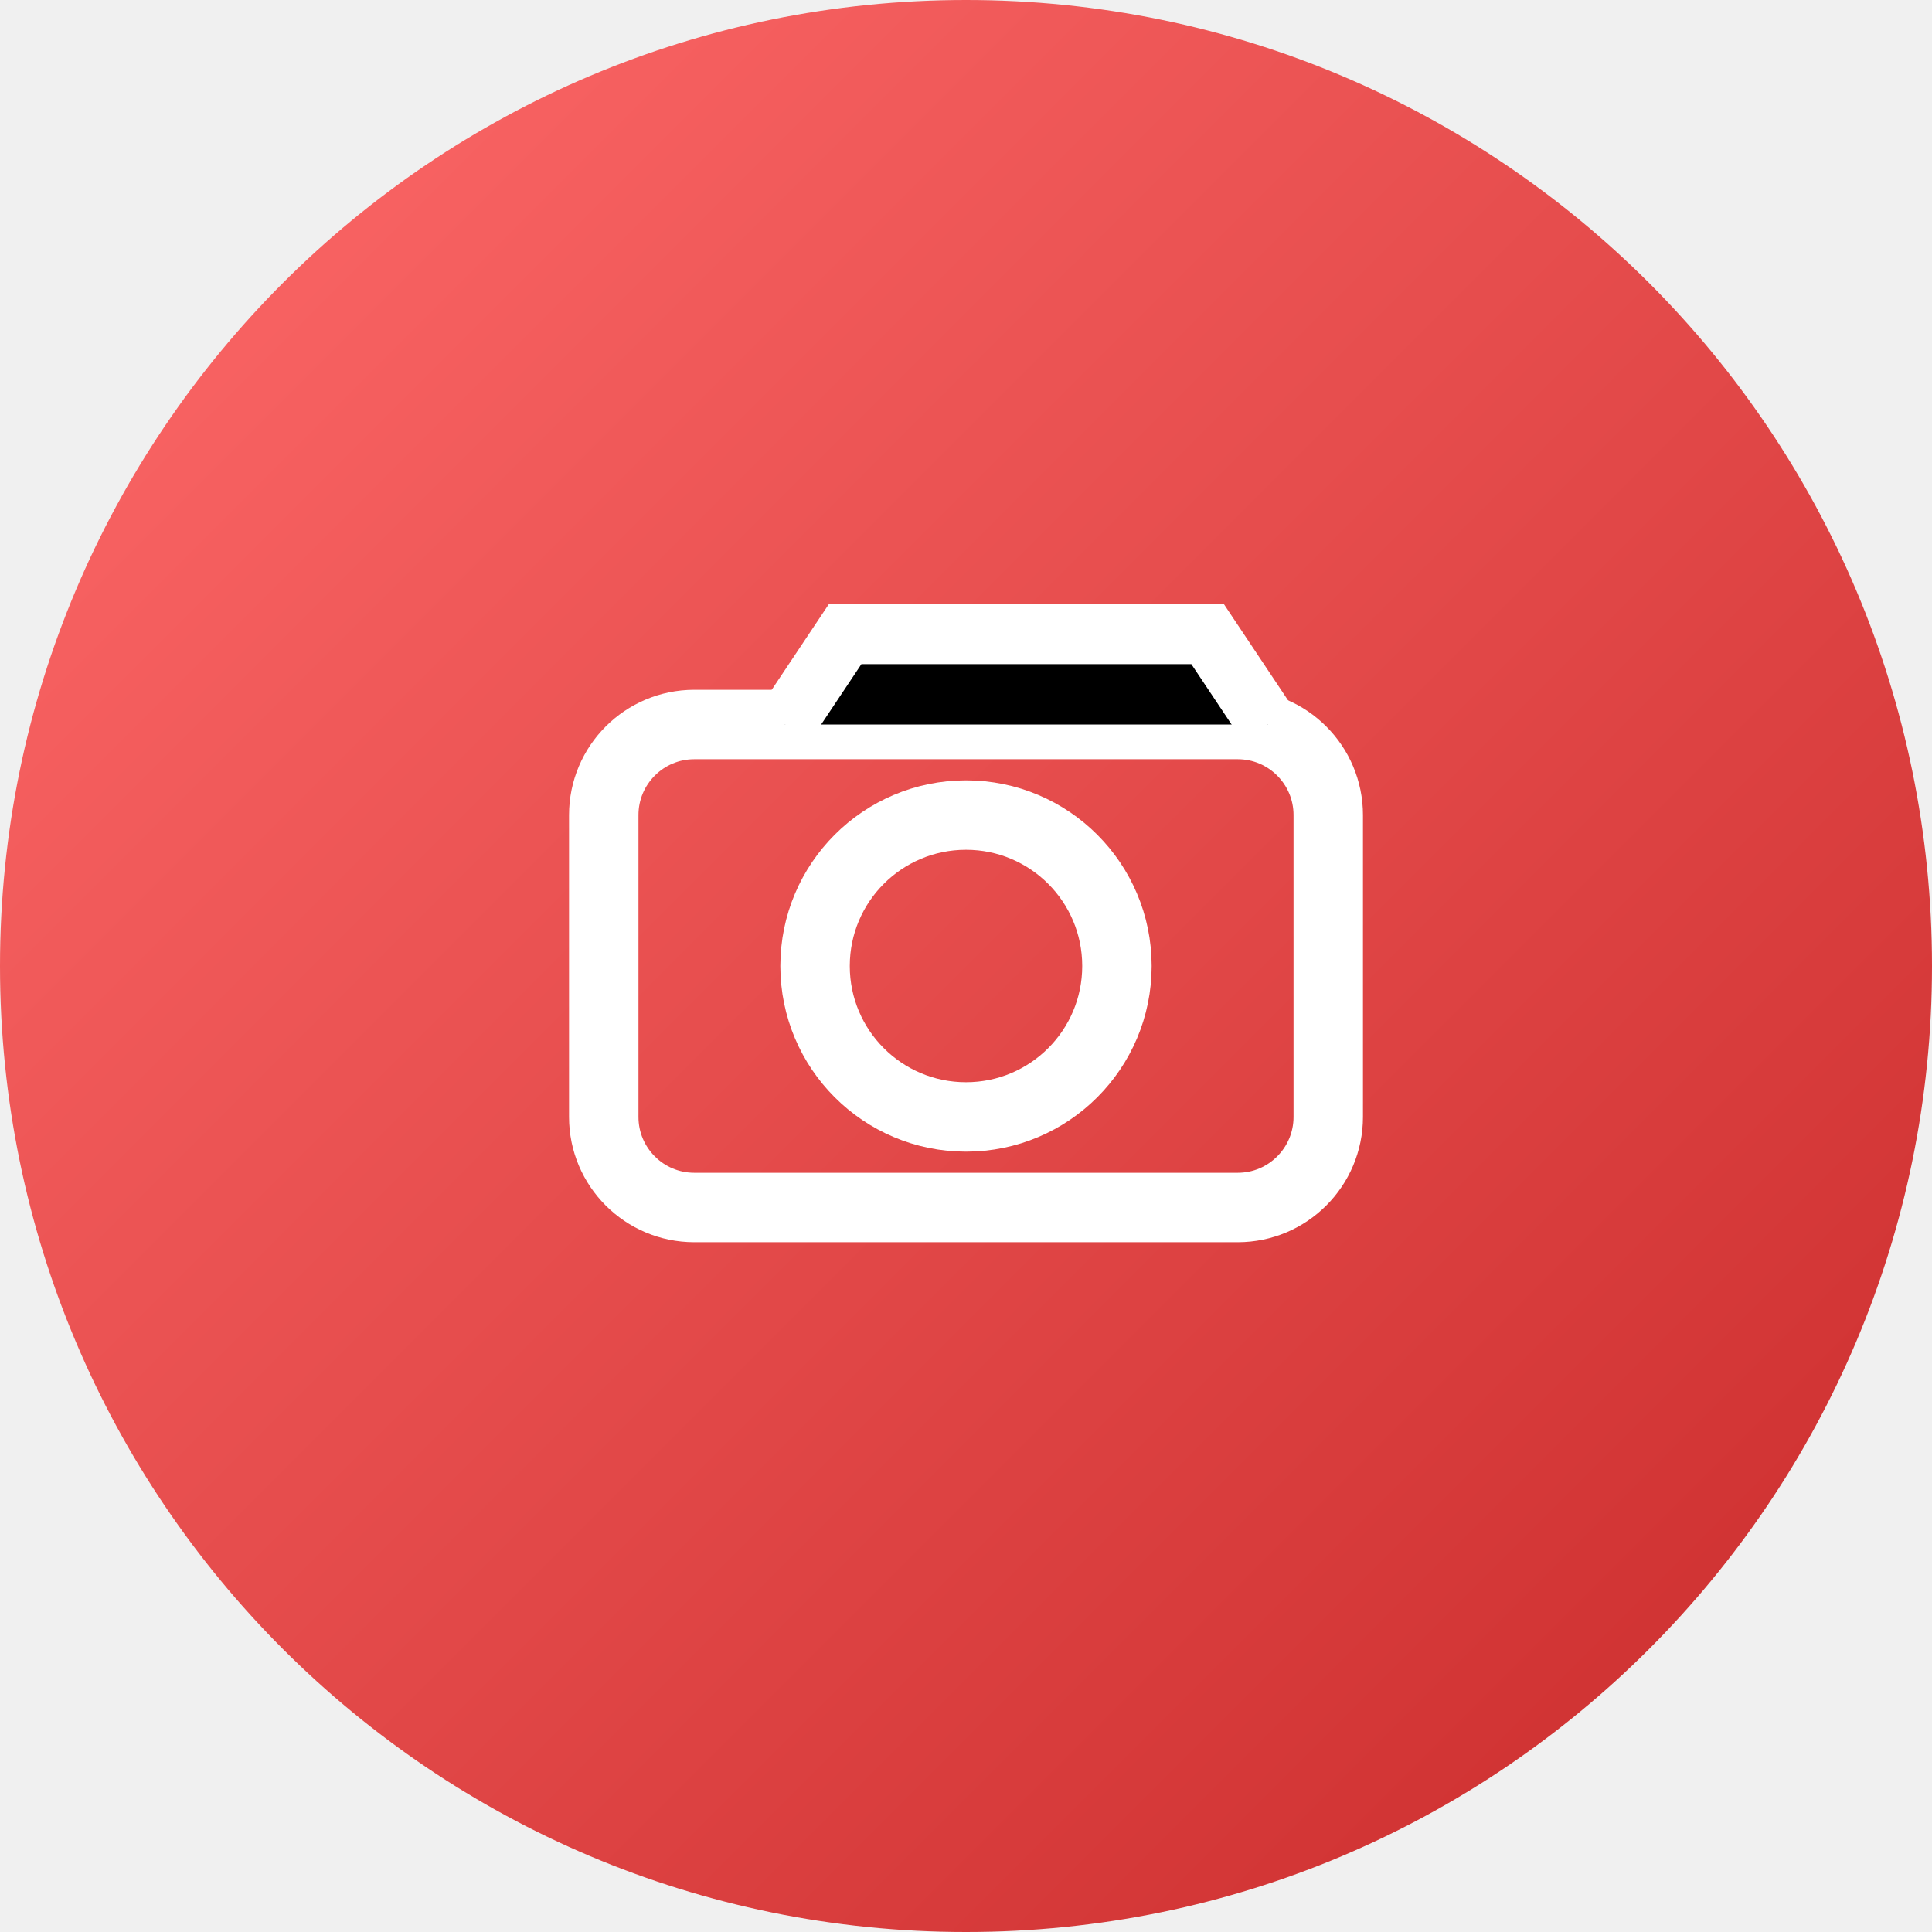
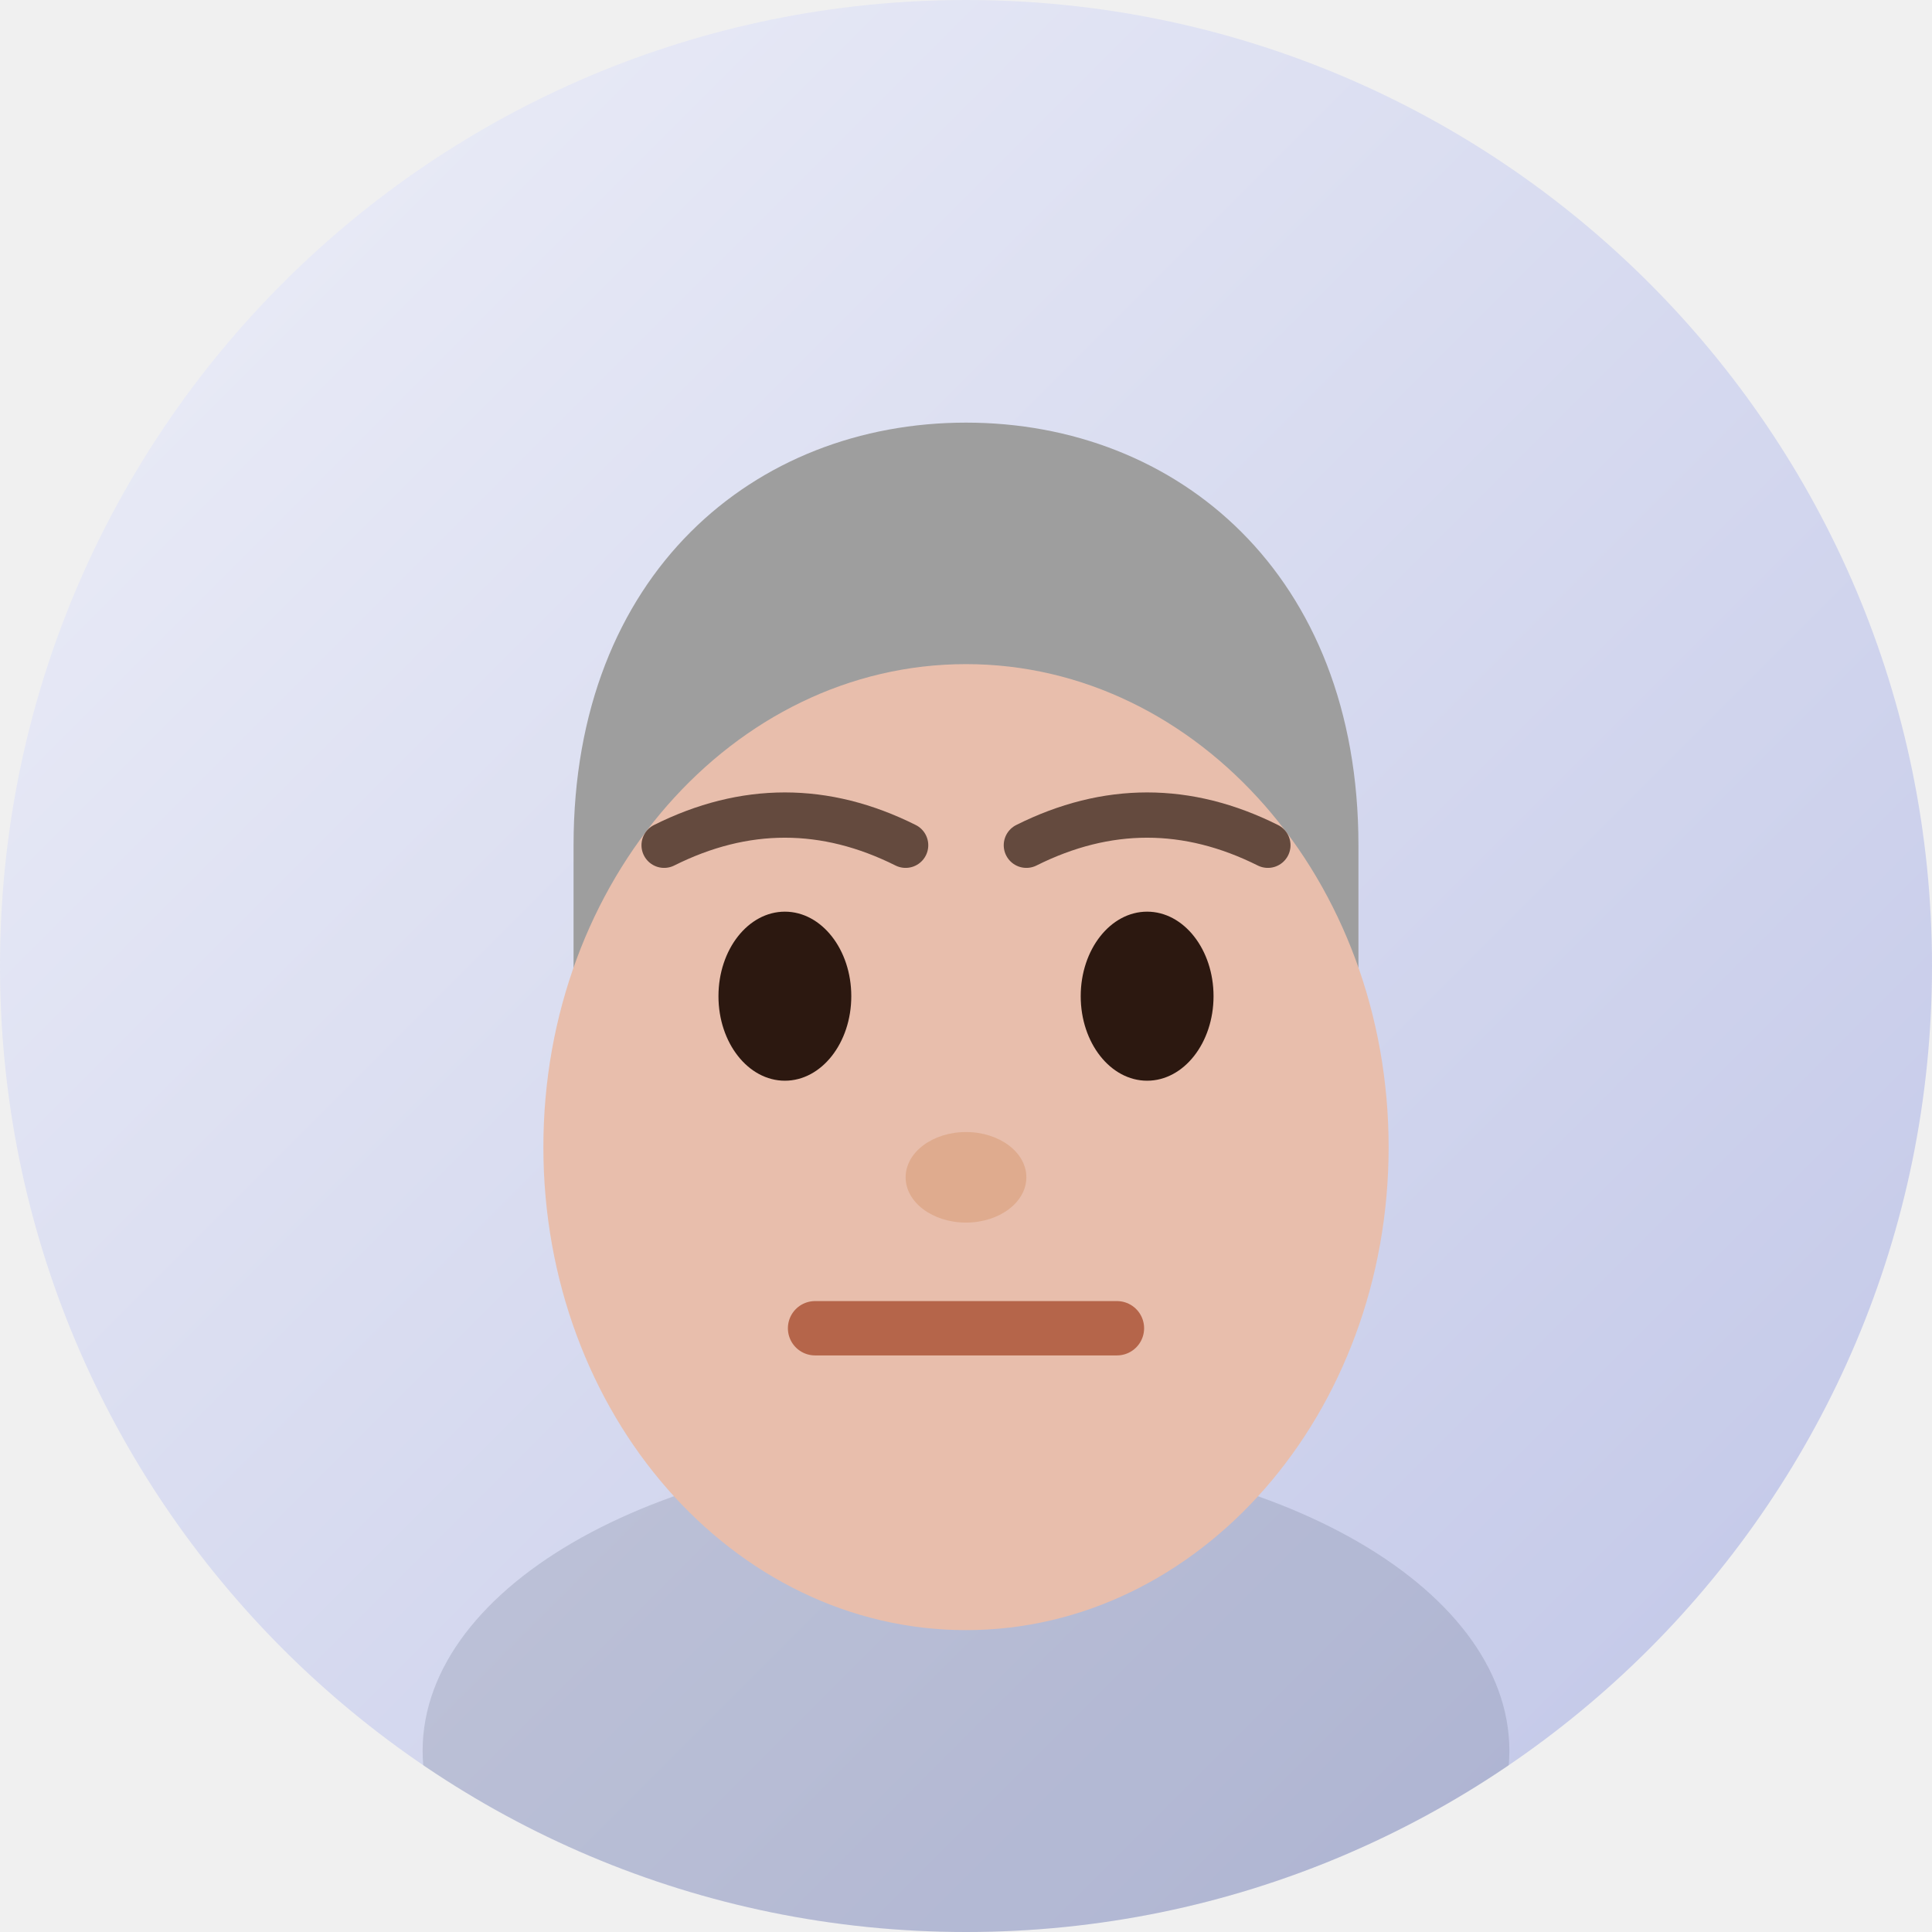
- <svg xmlns="http://www.w3.org/2000/svg" viewBox="0 0 64 64" role="img" aria-label="Photography">
+ <svg xmlns="http://www.w3.org/2000/svg" viewBox="0 0 64 64" role="img" aria-label="Executive — refined">
  <defs>
-     <linearGradient id="bg" x1="0" y1="0" x2="64" y2="64" gradientUnits="userSpaceOnUse">
-       <stop offset="0%" stop-color="#ff6b6b" />
-       <stop offset="100%" stop-color="#c92a2a" />
+     <linearGradient id="bg-pax13" x1="8" y1="8" x2="56" y2="56" gradientUnits="userSpaceOnUse">
+       <stop offset="0%" stop-color="#E8EAF6" />
+       <stop offset="100%" stop-color="#C5CAE9" />
    </linearGradient>
+     <clipPath id="clip-pax13">
+       <circle cx="32" cy="32" r="32" />
+     </clipPath>
  </defs>
-   <circle cx="32" cy="32" r="32" fill="url(#bg)" />
-   <rect x="20" y="24" width="24" height="16" rx="3" fill="none" stroke="#fff" stroke-width="2.3" />
-   <circle cx="32" cy="32" r="5" fill="none" stroke="#fff" stroke-width="2.3" />
-   <path d="M26 24l2-3h12l2 3" stroke="#fff" stroke-width="2" />
+   <circle cx="32" cy="32" r="32" fill="url(#bg-pax13)" />
+   <g clip-path="url(#clip-pax13)">
+     <ellipse cx="32" cy="58" rx="18" ry="10" fill="#4A5568" opacity=".18" />
+     <path d="M19 28c0-9 6-14 13-14s13 5 13 14v5c-2-6-8-9-13-9s-11 3-13 9v-5z" fill="#9E9E9E" />
+     <ellipse cx="32" cy="38" rx="14" ry="16" fill="#E8BEAC" />
+     <ellipse cx="32" cy="40" rx="11" ry="13" fill="#E8BEAC" />
+     <path d="M22 28q4-2 8 0M34 28q4-2 8 0" fill="none" stroke="#2C1810" stroke-width="1.5" stroke-linecap="round" opacity=".7" />
+     <ellipse cx="26" cy="33" rx="2.2" ry="2.8" fill="#2C1810" />
+     <ellipse cx="38" cy="33" rx="2.2" ry="2.8" fill="#2C1810" />
+     <ellipse cx="32" cy="39" rx="2" ry="1.5" fill="#D4956A" opacity=".45" />
+     <path d="M27 44h10" stroke="#B5654A" stroke-width="1.8" stroke-linecap="round" />
+   </g>
</svg>
